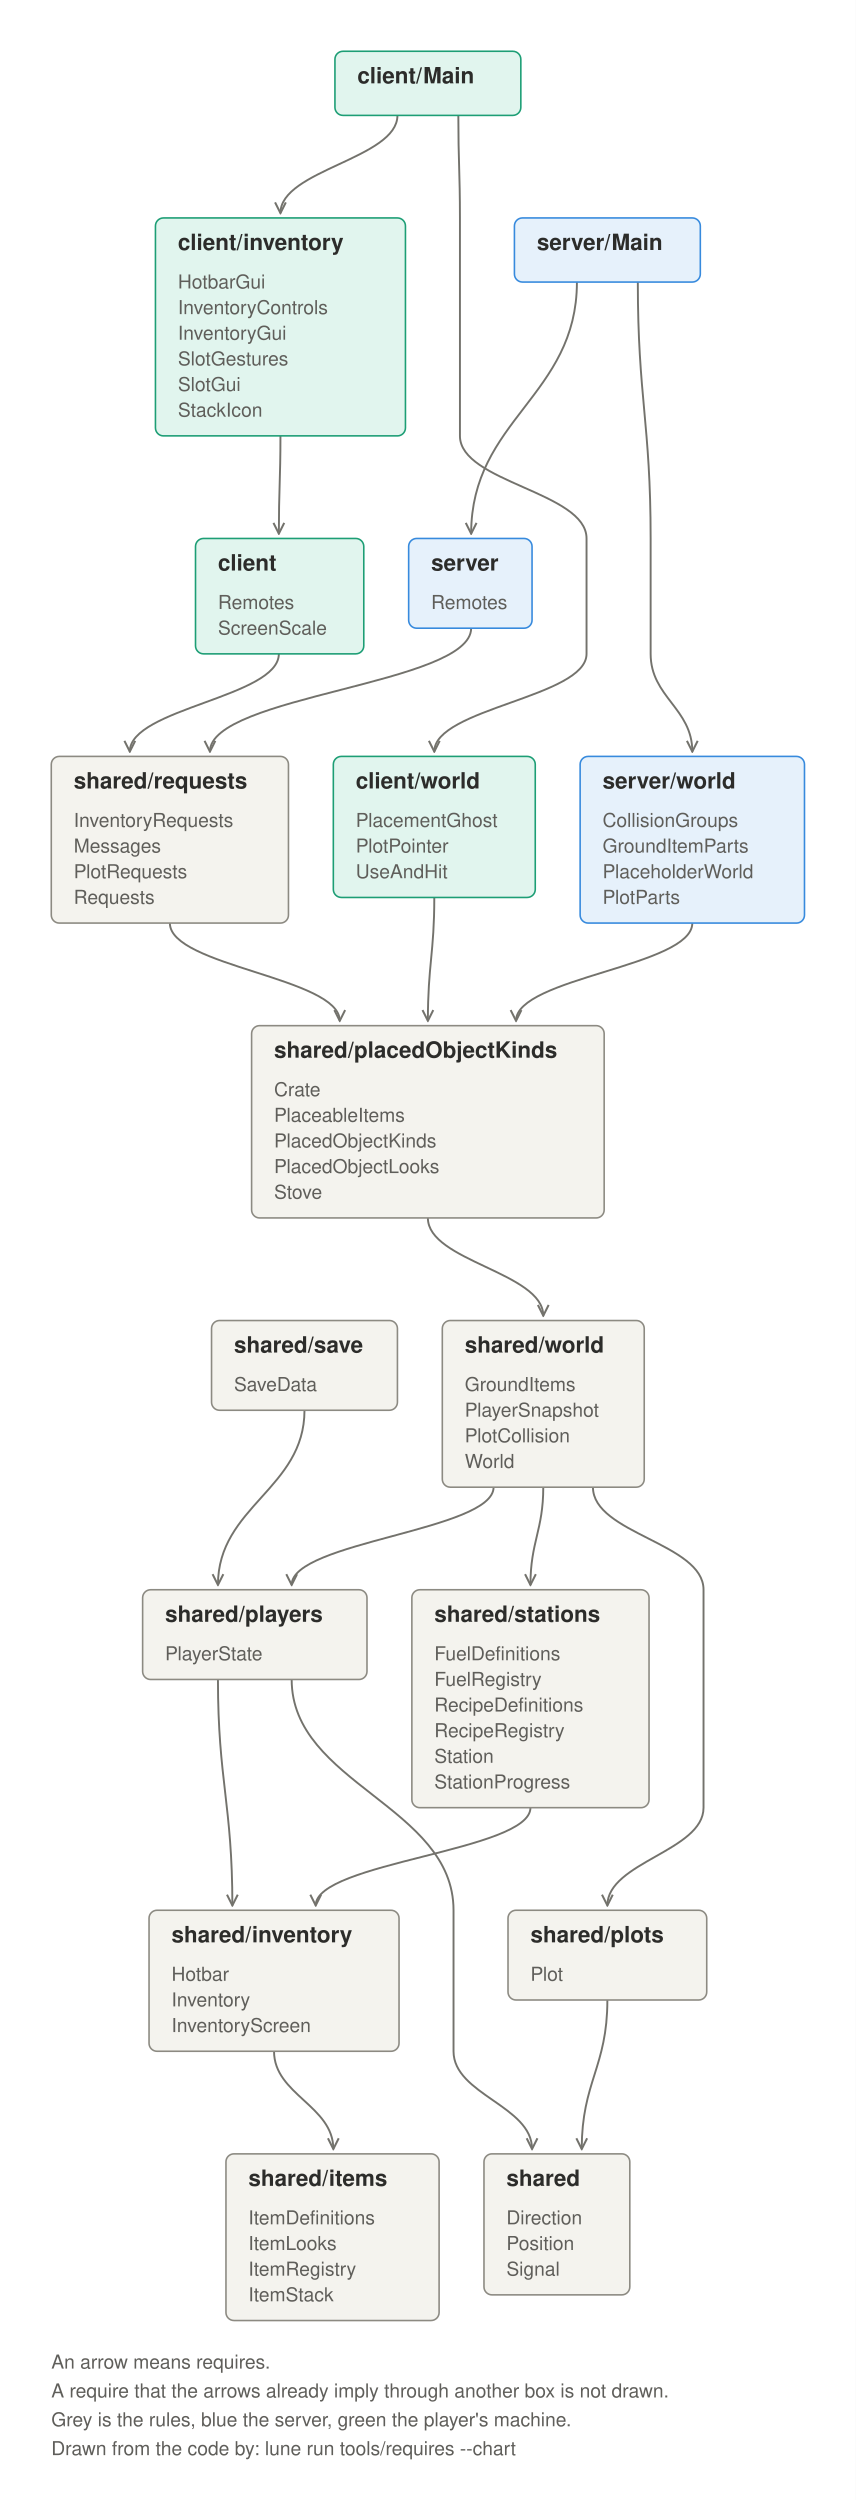
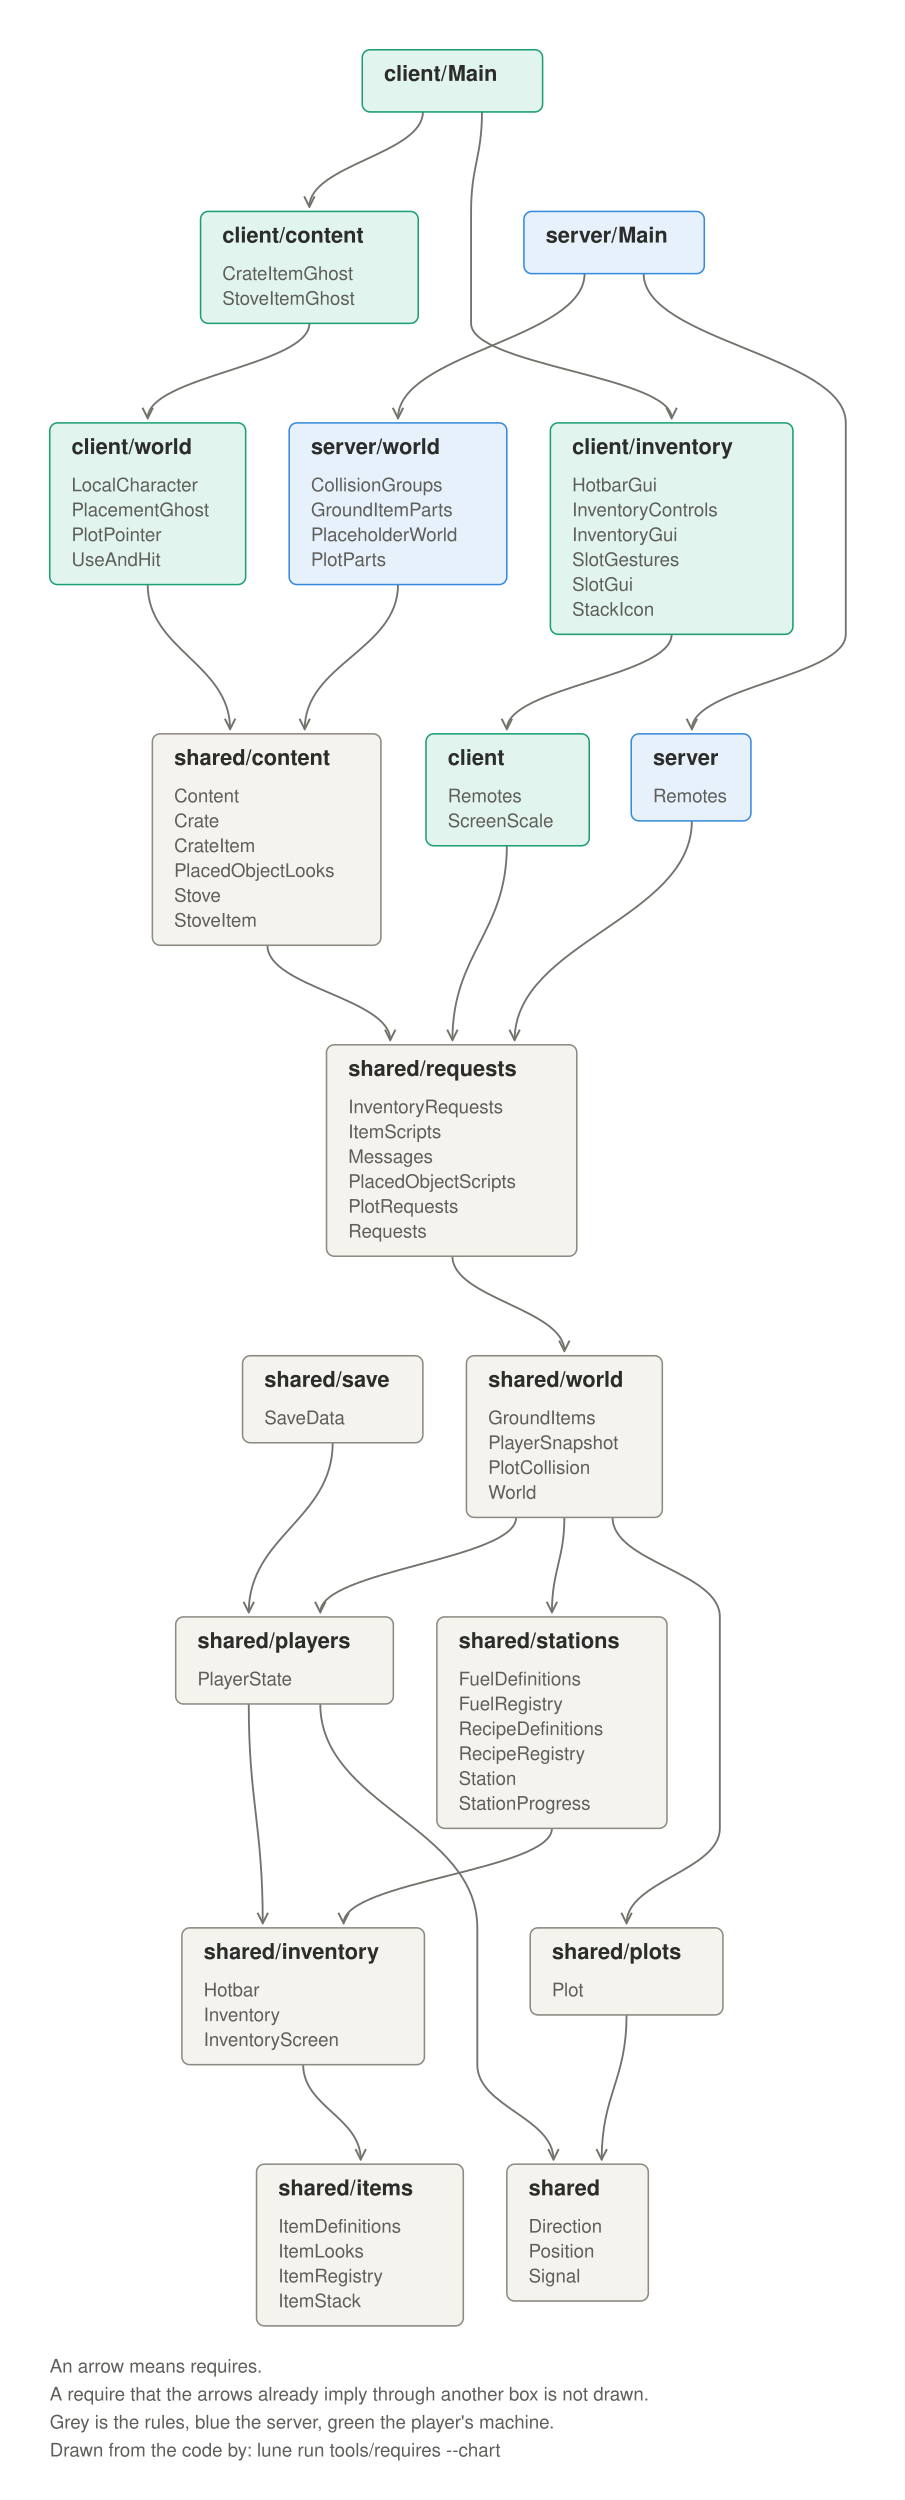
- <svg xmlns="http://www.w3.org/2000/svg" viewBox="0 0 534 1560" width="534" height="1560" font-family="Segoe UI, Helvetica, Arial, sans-serif">
+ <svg xmlns="http://www.w3.org/2000/svg" viewBox="0 0 582 1608" width="582" height="1608" font-family="Segoe UI, Helvetica, Arial, sans-serif">
  <defs>
    <marker id="arrow" viewBox="0 0 10 10" refX="9" refY="5" markerWidth="7" markerHeight="7" orient="auto">
      <path d="M1 1L9 5L1 9" fill="none" stroke="#73726c" stroke-width="1.5" />
    </marker>
  </defs>
-   <rect width="534" height="1560" fill="#ffffff" />
-   <path d="M174 408 C174 435 81 442 81 469" fill="none" stroke="#73726c" stroke-width="1.2" marker-end="url(#arrow)" />
-   <path d="M248 72 C248 99 175 106 175 133" fill="none" stroke="#73726c" stroke-width="1.2" marker-end="url(#arrow)" />
-   <path d="M286 72 C286 101 287 107 287 136 L287 272 C287 301 366 307 366 336 L366 408 C366 435 271 442 271 469" fill="none" stroke="#73726c" stroke-width="1.2" marker-end="url(#arrow)" />
-   <path d="M175 272 C175 299 174 306 174 333" fill="none" stroke="#73726c" stroke-width="1.2" marker-end="url(#arrow)" />
-   <path d="M271 560 C271 595 267 602 267 637" fill="none" stroke="#73726c" stroke-width="1.2" marker-end="url(#arrow)" />
-   <path d="M294 392 C294 427 131 434 131 469" fill="none" stroke="#73726c" stroke-width="1.2" marker-end="url(#arrow)" />
-   <path d="M360 176 C360 247 294 262 294 333" fill="none" stroke="#73726c" stroke-width="1.2" marker-end="url(#arrow)" />
-   <path d="M398 176 C398 248 406 264 406 336 L406 408 C406 435 432 442 432 469" fill="none" stroke="#73726c" stroke-width="1.2" marker-end="url(#arrow)" />
-   <path d="M432 576 C432 603 322 610 322 637" fill="none" stroke="#73726c" stroke-width="1.2" marker-end="url(#arrow)" />
-   <path d="M171 1280 C171 1307 208 1314 208 1341" fill="none" stroke="#73726c" stroke-width="1.2" marker-end="url(#arrow)" />
-   <path d="M267 760 C267 787 339 794 339 821" fill="none" stroke="#73726c" stroke-width="1.2" marker-end="url(#arrow)" />
-   <path d="M182 1048 C182 1113 283 1127 283 1192 L283 1280 C283 1307 332 1314 332 1341" fill="none" stroke="#73726c" stroke-width="1.2" marker-end="url(#arrow)" />
-   <path d="M136 1048 C136 1111 145 1126 145 1189" fill="none" stroke="#73726c" stroke-width="1.2" marker-end="url(#arrow)" />
-   <path d="M379 1248 C379 1290 363 1299 363 1341" fill="none" stroke="#73726c" stroke-width="1.2" marker-end="url(#arrow)" />
-   <path d="M106 576 C106 603 212 610 212 637" fill="none" stroke="#73726c" stroke-width="1.2" marker-end="url(#arrow)" />
-   <path d="M190 880 C190 929 136 940 136 989" fill="none" stroke="#73726c" stroke-width="1.2" marker-end="url(#arrow)" />
-   <path d="M331 1128 C331 1155 197 1162 197 1189" fill="none" stroke="#73726c" stroke-width="1.2" marker-end="url(#arrow)" />
-   <path d="M308 928 C308 955 182 962 182 989" fill="none" stroke="#73726c" stroke-width="1.2" marker-end="url(#arrow)" />
-   <path d="M370 928 C370 957 439 963 439 992 L439 1128 C439 1155 379 1162 379 1189" fill="none" stroke="#73726c" stroke-width="1.2" marker-end="url(#arrow)" />
-   <path d="M339 928 C339 955 331 962 331 989" fill="none" stroke="#73726c" stroke-width="1.2" marker-end="url(#arrow)" />
-   <rect x="122" y="336" width="105" height="72" rx="5" fill="#e1f5ee" stroke="#1d9e75" />
-   <text x="136" y="356" font-size="14" font-weight="600" fill="#2c2c2a">client</text>
-   <text x="136" y="380" font-size="12" fill="#5f5e5a">Remotes</text>
-   <text x="136" y="396" font-size="12" fill="#5f5e5a">ScreenScale</text>
-   <rect x="209" y="32" width="116" height="40" rx="5" fill="#e1f5ee" stroke="#1d9e75" />
-   <text x="223" y="52" font-size="14" font-weight="600" fill="#2c2c2a">client/Main</text>
-   <rect x="97" y="136" width="156" height="136" rx="5" fill="#e1f5ee" stroke="#1d9e75" />
-   <text x="111" y="156" font-size="14" font-weight="600" fill="#2c2c2a">client/inventory</text>
-   <text x="111" y="180" font-size="12" fill="#5f5e5a">HotbarGui</text>
-   <text x="111" y="196" font-size="12" fill="#5f5e5a">InventoryControls</text>
-   <text x="111" y="212" font-size="12" fill="#5f5e5a">InventoryGui</text>
-   <text x="111" y="228" font-size="12" fill="#5f5e5a">SlotGestures</text>
-   <text x="111" y="244" font-size="12" fill="#5f5e5a">SlotGui</text>
-   <text x="111" y="260" font-size="12" fill="#5f5e5a">StackIcon</text>
-   <rect x="208" y="472" width="126" height="88" rx="5" fill="#e1f5ee" stroke="#1d9e75" />
-   <text x="222" y="492" font-size="14" font-weight="600" fill="#2c2c2a">client/world</text>
-   <text x="222" y="516" font-size="12" fill="#5f5e5a">PlacementGhost</text>
-   <text x="222" y="532" font-size="12" fill="#5f5e5a">PlotPointer</text>
-   <text x="222" y="548" font-size="12" fill="#5f5e5a">UseAndHit</text>
-   <rect x="255" y="336" width="77" height="56" rx="5" fill="#e6f1fb" stroke="#378add" />
-   <text x="269" y="356" font-size="14" font-weight="600" fill="#2c2c2a">server</text>
-   <text x="269" y="380" font-size="12" fill="#5f5e5a">Remotes</text>
-   <rect x="321" y="136" width="116" height="40" rx="5" fill="#e6f1fb" stroke="#378add" />
-   <text x="335" y="156" font-size="14" font-weight="600" fill="#2c2c2a">server/Main</text>
-   <rect x="362" y="472" width="140" height="104" rx="5" fill="#e6f1fb" stroke="#378add" />
-   <text x="376" y="492" font-size="14" font-weight="600" fill="#2c2c2a">server/world</text>
-   <text x="376" y="516" font-size="12" fill="#5f5e5a">CollisionGroups</text>
-   <text x="376" y="532" font-size="12" fill="#5f5e5a">GroundItemParts</text>
-   <text x="376" y="548" font-size="12" fill="#5f5e5a">PlaceholderWorld</text>
-   <text x="376" y="564" font-size="12" fill="#5f5e5a">PlotParts</text>
-   <rect x="302" y="1344" width="91" height="88" rx="5" fill="#f4f3ee" stroke="#8c8a82" />
-   <text x="316" y="1364" font-size="14" font-weight="600" fill="#2c2c2a">shared</text>
-   <text x="316" y="1388" font-size="12" fill="#5f5e5a">Direction</text>
-   <text x="316" y="1404" font-size="12" fill="#5f5e5a">Position</text>
-   <text x="316" y="1420" font-size="12" fill="#5f5e5a">Signal</text>
-   <rect x="93" y="1192" width="156" height="88" rx="5" fill="#f4f3ee" stroke="#8c8a82" />
-   <text x="107" y="1212" font-size="14" font-weight="600" fill="#2c2c2a">shared/inventory</text>
-   <text x="107" y="1236" font-size="12" fill="#5f5e5a">Hotbar</text>
-   <text x="107" y="1252" font-size="12" fill="#5f5e5a">Inventory</text>
-   <text x="107" y="1268" font-size="12" fill="#5f5e5a">InventoryScreen</text>
-   <rect x="141" y="1344" width="133" height="104" rx="5" fill="#f4f3ee" stroke="#8c8a82" />
-   <text x="155" y="1364" font-size="14" font-weight="600" fill="#2c2c2a">shared/items</text>
-   <text x="155" y="1388" font-size="12" fill="#5f5e5a">ItemDefinitions</text>
-   <text x="155" y="1404" font-size="12" fill="#5f5e5a">ItemLooks</text>
-   <text x="155" y="1420" font-size="12" fill="#5f5e5a">ItemRegistry</text>
-   <text x="155" y="1436" font-size="12" fill="#5f5e5a">ItemStack</text>
-   <rect x="157" y="640" width="220" height="120" rx="5" fill="#f4f3ee" stroke="#8c8a82" />
-   <text x="171" y="660" font-size="14" font-weight="600" fill="#2c2c2a">shared/placedObjectKinds</text>
-   <text x="171" y="684" font-size="12" fill="#5f5e5a">Crate</text>
-   <text x="171" y="700" font-size="12" fill="#5f5e5a">PlaceableItems</text>
-   <text x="171" y="716" font-size="12" fill="#5f5e5a">PlacedObjectKinds</text>
-   <text x="171" y="732" font-size="12" fill="#5f5e5a">PlacedObjectLooks</text>
-   <text x="171" y="748" font-size="12" fill="#5f5e5a">Stove</text>
-   <rect x="89" y="992" width="140" height="56" rx="5" fill="#f4f3ee" stroke="#8c8a82" />
-   <text x="103" y="1012" font-size="14" font-weight="600" fill="#2c2c2a">shared/players</text>
-   <text x="103" y="1036" font-size="12" fill="#5f5e5a">PlayerState</text>
-   <rect x="317" y="1192" width="124" height="56" rx="5" fill="#f4f3ee" stroke="#8c8a82" />
-   <text x="331" y="1212" font-size="14" font-weight="600" fill="#2c2c2a">shared/plots</text>
-   <text x="331" y="1236" font-size="12" fill="#5f5e5a">Plot</text>
-   <rect x="32" y="472" width="148" height="104" rx="5" fill="#f4f3ee" stroke="#8c8a82" />
-   <text x="46" y="492" font-size="14" font-weight="600" fill="#2c2c2a">shared/requests</text>
-   <text x="46" y="516" font-size="12" fill="#5f5e5a">InventoryRequests</text>
-   <text x="46" y="532" font-size="12" fill="#5f5e5a">Messages</text>
-   <text x="46" y="548" font-size="12" fill="#5f5e5a">PlotRequests</text>
-   <text x="46" y="564" font-size="12" fill="#5f5e5a">Requests</text>
-   <rect x="132" y="824" width="116" height="56" rx="5" fill="#f4f3ee" stroke="#8c8a82" />
-   <text x="146" y="844" font-size="14" font-weight="600" fill="#2c2c2a">shared/save</text>
-   <text x="146" y="868" font-size="12" fill="#5f5e5a">SaveData</text>
-   <rect x="257" y="992" width="148" height="136" rx="5" fill="#f4f3ee" stroke="#8c8a82" />
-   <text x="271" y="1012" font-size="14" font-weight="600" fill="#2c2c2a">shared/stations</text>
-   <text x="271" y="1036" font-size="12" fill="#5f5e5a">FuelDefinitions</text>
-   <text x="271" y="1052" font-size="12" fill="#5f5e5a">FuelRegistry</text>
-   <text x="271" y="1068" font-size="12" fill="#5f5e5a">RecipeDefinitions</text>
-   <text x="271" y="1084" font-size="12" fill="#5f5e5a">RecipeRegistry</text>
-   <text x="271" y="1100" font-size="12" fill="#5f5e5a">Station</text>
-   <text x="271" y="1116" font-size="12" fill="#5f5e5a">StationProgress</text>
-   <rect x="276" y="824" width="126" height="104" rx="5" fill="#f4f3ee" stroke="#8c8a82" />
-   <text x="290" y="844" font-size="14" font-weight="600" fill="#2c2c2a">shared/world</text>
-   <text x="290" y="868" font-size="12" fill="#5f5e5a">GroundItems</text>
-   <text x="290" y="884" font-size="12" fill="#5f5e5a">PlayerSnapshot</text>
-   <text x="290" y="900" font-size="12" fill="#5f5e5a">PlotCollision</text>
-   <text x="290" y="916" font-size="12" fill="#5f5e5a">World</text>
-   <text x="32" y="1478" font-size="12" fill="#5f5e5a">An arrow means requires.</text>
-   <text x="32" y="1496" font-size="12" fill="#5f5e5a">A require that the arrows already imply through another box is not drawn.</text>
-   <text x="32" y="1514" font-size="12" fill="#5f5e5a">Grey is the rules, blue the server, green the player's machine.</text>
-   <text x="32" y="1532" font-size="12" fill="#5f5e5a">Drawn from the code by: lune run tools/requires --chart</text>
+   <rect width="582" height="1608" fill="#ffffff" />
+   <path d="M326 544 C326 600 291 613 291 669" fill="none" stroke="#73726c" stroke-width="1.2" marker-end="url(#arrow)" />
+   <path d="M272 72 C272 99 199 106 199 133" fill="none" stroke="#73726c" stroke-width="1.2" marker-end="url(#arrow)" />
+   <path d="M310 72 C310 101 303 107 303 136 L303 208 C303 235 432 242 432 269" fill="none" stroke="#73726c" stroke-width="1.2" marker-end="url(#arrow)" />
+   <path d="M199 208 C199 235 95 242 95 269" fill="none" stroke="#73726c" stroke-width="1.2" marker-end="url(#arrow)" />
+   <path d="M432 408 C432 435 326 442 326 469" fill="none" stroke="#73726c" stroke-width="1.2" marker-end="url(#arrow)" />
+   <path d="M95 376 C95 418 148 427 148 469" fill="none" stroke="#73726c" stroke-width="1.2" marker-end="url(#arrow)" />
+   <path d="M445 528 C445 591 331 606 331 669" fill="none" stroke="#73726c" stroke-width="1.2" marker-end="url(#arrow)" />
+   <path d="M414 176 C414 219 544 229 544 272 L544 408 C544 435 445 442 445 469" fill="none" stroke="#73726c" stroke-width="1.2" marker-end="url(#arrow)" />
+   <path d="M376 176 C376 218 256 227 256 269" fill="none" stroke="#73726c" stroke-width="1.2" marker-end="url(#arrow)" />
+   <path d="M256 376 C256 418 196 427 196 469" fill="none" stroke="#73726c" stroke-width="1.2" marker-end="url(#arrow)" />
+   <path d="M172 608 C172 635 251 642 251 669" fill="none" stroke="#73726c" stroke-width="1.2" marker-end="url(#arrow)" />
+   <path d="M195 1328 C195 1355 232 1362 232 1389" fill="none" stroke="#73726c" stroke-width="1.2" marker-end="url(#arrow)" />
+   <path d="M206 1096 C206 1161 307 1175 307 1240 L307 1328 C307 1355 356 1362 356 1389" fill="none" stroke="#73726c" stroke-width="1.2" marker-end="url(#arrow)" />
+   <path d="M160 1096 C160 1159 169 1174 169 1237" fill="none" stroke="#73726c" stroke-width="1.2" marker-end="url(#arrow)" />
+   <path d="M403 1296 C403 1338 387 1347 387 1389" fill="none" stroke="#73726c" stroke-width="1.2" marker-end="url(#arrow)" />
+   <path d="M291 808 C291 835 363 842 363 869" fill="none" stroke="#73726c" stroke-width="1.2" marker-end="url(#arrow)" />
+   <path d="M214 928 C214 977 160 988 160 1037" fill="none" stroke="#73726c" stroke-width="1.2" marker-end="url(#arrow)" />
+   <path d="M355 1176 C355 1203 221 1210 221 1237" fill="none" stroke="#73726c" stroke-width="1.2" marker-end="url(#arrow)" />
+   <path d="M332 976 C332 1003 206 1010 206 1037" fill="none" stroke="#73726c" stroke-width="1.2" marker-end="url(#arrow)" />
+   <path d="M394 976 C394 1005 463 1011 463 1040 L463 1176 C463 1203 403 1210 403 1237" fill="none" stroke="#73726c" stroke-width="1.2" marker-end="url(#arrow)" />
+   <path d="M363 976 C363 1003 355 1010 355 1037" fill="none" stroke="#73726c" stroke-width="1.2" marker-end="url(#arrow)" />
+   <rect x="274" y="472" width="105" height="72" rx="5" fill="#e1f5ee" stroke="#1d9e75" />
+   <text x="288" y="492" font-size="14" font-weight="600" fill="#2c2c2a">client</text>
+   <text x="288" y="516" font-size="12" fill="#5f5e5a">Remotes</text>
+   <text x="288" y="532" font-size="12" fill="#5f5e5a">ScreenScale</text>
+   <rect x="233" y="32" width="116" height="40" rx="5" fill="#e1f5ee" stroke="#1d9e75" />
+   <text x="247" y="52" font-size="14" font-weight="600" fill="#2c2c2a">client/Main</text>
+   <rect x="129" y="136" width="140" height="72" rx="5" fill="#e1f5ee" stroke="#1d9e75" />
+   <text x="143" y="156" font-size="14" font-weight="600" fill="#2c2c2a">client/content</text>
+   <text x="143" y="180" font-size="12" fill="#5f5e5a">CrateItemGhost</text>
+   <text x="143" y="196" font-size="12" fill="#5f5e5a">StoveItemGhost</text>
+   <rect x="354" y="272" width="156" height="136" rx="5" fill="#e1f5ee" stroke="#1d9e75" />
+   <text x="368" y="292" font-size="14" font-weight="600" fill="#2c2c2a">client/inventory</text>
+   <text x="368" y="316" font-size="12" fill="#5f5e5a">HotbarGui</text>
+   <text x="368" y="332" font-size="12" fill="#5f5e5a">InventoryControls</text>
+   <text x="368" y="348" font-size="12" fill="#5f5e5a">InventoryGui</text>
+   <text x="368" y="364" font-size="12" fill="#5f5e5a">SlotGestures</text>
+   <text x="368" y="380" font-size="12" fill="#5f5e5a">SlotGui</text>
+   <text x="368" y="396" font-size="12" fill="#5f5e5a">StackIcon</text>
+   <rect x="32" y="272" width="126" height="104" rx="5" fill="#e1f5ee" stroke="#1d9e75" />
+   <text x="46" y="292" font-size="14" font-weight="600" fill="#2c2c2a">client/world</text>
+   <text x="46" y="316" font-size="12" fill="#5f5e5a">LocalCharacter</text>
+   <text x="46" y="332" font-size="12" fill="#5f5e5a">PlacementGhost</text>
+   <text x="46" y="348" font-size="12" fill="#5f5e5a">PlotPointer</text>
+   <text x="46" y="364" font-size="12" fill="#5f5e5a">UseAndHit</text>
+   <rect x="406" y="472" width="77" height="56" rx="5" fill="#e6f1fb" stroke="#378add" />
+   <text x="420" y="492" font-size="14" font-weight="600" fill="#2c2c2a">server</text>
+   <text x="420" y="516" font-size="12" fill="#5f5e5a">Remotes</text>
+   <rect x="337" y="136" width="116" height="40" rx="5" fill="#e6f1fb" stroke="#378add" />
+   <text x="351" y="156" font-size="14" font-weight="600" fill="#2c2c2a">server/Main</text>
+   <rect x="186" y="272" width="140" height="104" rx="5" fill="#e6f1fb" stroke="#378add" />
+   <text x="200" y="292" font-size="14" font-weight="600" fill="#2c2c2a">server/world</text>
+   <text x="200" y="316" font-size="12" fill="#5f5e5a">CollisionGroups</text>
+   <text x="200" y="332" font-size="12" fill="#5f5e5a">GroundItemParts</text>
+   <text x="200" y="348" font-size="12" fill="#5f5e5a">PlaceholderWorld</text>
+   <text x="200" y="364" font-size="12" fill="#5f5e5a">PlotParts</text>
+   <rect x="326" y="1392" width="91" height="88" rx="5" fill="#f4f3ee" stroke="#8c8a82" />
+   <text x="340" y="1412" font-size="14" font-weight="600" fill="#2c2c2a">shared</text>
+   <text x="340" y="1436" font-size="12" fill="#5f5e5a">Direction</text>
+   <text x="340" y="1452" font-size="12" fill="#5f5e5a">Position</text>
+   <text x="340" y="1468" font-size="12" fill="#5f5e5a">Signal</text>
+   <rect x="98" y="472" width="147" height="136" rx="5" fill="#f4f3ee" stroke="#8c8a82" />
+   <text x="112" y="492" font-size="14" font-weight="600" fill="#2c2c2a">shared/content</text>
+   <text x="112" y="516" font-size="12" fill="#5f5e5a">Content</text>
+   <text x="112" y="532" font-size="12" fill="#5f5e5a">Crate</text>
+   <text x="112" y="548" font-size="12" fill="#5f5e5a">CrateItem</text>
+   <text x="112" y="564" font-size="12" fill="#5f5e5a">PlacedObjectLooks</text>
+   <text x="112" y="580" font-size="12" fill="#5f5e5a">Stove</text>
+   <text x="112" y="596" font-size="12" fill="#5f5e5a">StoveItem</text>
+   <rect x="117" y="1240" width="156" height="88" rx="5" fill="#f4f3ee" stroke="#8c8a82" />
+   <text x="131" y="1260" font-size="14" font-weight="600" fill="#2c2c2a">shared/inventory</text>
+   <text x="131" y="1284" font-size="12" fill="#5f5e5a">Hotbar</text>
+   <text x="131" y="1300" font-size="12" fill="#5f5e5a">Inventory</text>
+   <text x="131" y="1316" font-size="12" fill="#5f5e5a">InventoryScreen</text>
+   <rect x="165" y="1392" width="133" height="104" rx="5" fill="#f4f3ee" stroke="#8c8a82" />
+   <text x="179" y="1412" font-size="14" font-weight="600" fill="#2c2c2a">shared/items</text>
+   <text x="179" y="1436" font-size="12" fill="#5f5e5a">ItemDefinitions</text>
+   <text x="179" y="1452" font-size="12" fill="#5f5e5a">ItemLooks</text>
+   <text x="179" y="1468" font-size="12" fill="#5f5e5a">ItemRegistry</text>
+   <text x="179" y="1484" font-size="12" fill="#5f5e5a">ItemStack</text>
+   <rect x="113" y="1040" width="140" height="56" rx="5" fill="#f4f3ee" stroke="#8c8a82" />
+   <text x="127" y="1060" font-size="14" font-weight="600" fill="#2c2c2a">shared/players</text>
+   <text x="127" y="1084" font-size="12" fill="#5f5e5a">PlayerState</text>
+   <rect x="341" y="1240" width="124" height="56" rx="5" fill="#f4f3ee" stroke="#8c8a82" />
+   <text x="355" y="1260" font-size="14" font-weight="600" fill="#2c2c2a">shared/plots</text>
+   <text x="355" y="1284" font-size="12" fill="#5f5e5a">Plot</text>
+   <rect x="210" y="672" width="161" height="136" rx="5" fill="#f4f3ee" stroke="#8c8a82" />
+   <text x="224" y="692" font-size="14" font-weight="600" fill="#2c2c2a">shared/requests</text>
+   <text x="224" y="716" font-size="12" fill="#5f5e5a">InventoryRequests</text>
+   <text x="224" y="732" font-size="12" fill="#5f5e5a">ItemScripts</text>
+   <text x="224" y="748" font-size="12" fill="#5f5e5a">Messages</text>
+   <text x="224" y="764" font-size="12" fill="#5f5e5a">PlacedObjectScripts</text>
+   <text x="224" y="780" font-size="12" fill="#5f5e5a">PlotRequests</text>
+   <text x="224" y="796" font-size="12" fill="#5f5e5a">Requests</text>
+   <rect x="156" y="872" width="116" height="56" rx="5" fill="#f4f3ee" stroke="#8c8a82" />
+   <text x="170" y="892" font-size="14" font-weight="600" fill="#2c2c2a">shared/save</text>
+   <text x="170" y="916" font-size="12" fill="#5f5e5a">SaveData</text>
+   <rect x="281" y="1040" width="148" height="136" rx="5" fill="#f4f3ee" stroke="#8c8a82" />
+   <text x="295" y="1060" font-size="14" font-weight="600" fill="#2c2c2a">shared/stations</text>
+   <text x="295" y="1084" font-size="12" fill="#5f5e5a">FuelDefinitions</text>
+   <text x="295" y="1100" font-size="12" fill="#5f5e5a">FuelRegistry</text>
+   <text x="295" y="1116" font-size="12" fill="#5f5e5a">RecipeDefinitions</text>
+   <text x="295" y="1132" font-size="12" fill="#5f5e5a">RecipeRegistry</text>
+   <text x="295" y="1148" font-size="12" fill="#5f5e5a">Station</text>
+   <text x="295" y="1164" font-size="12" fill="#5f5e5a">StationProgress</text>
+   <rect x="300" y="872" width="126" height="104" rx="5" fill="#f4f3ee" stroke="#8c8a82" />
+   <text x="314" y="892" font-size="14" font-weight="600" fill="#2c2c2a">shared/world</text>
+   <text x="314" y="916" font-size="12" fill="#5f5e5a">GroundItems</text>
+   <text x="314" y="932" font-size="12" fill="#5f5e5a">PlayerSnapshot</text>
+   <text x="314" y="948" font-size="12" fill="#5f5e5a">PlotCollision</text>
+   <text x="314" y="964" font-size="12" fill="#5f5e5a">World</text>
+   <text x="32" y="1526" font-size="12" fill="#5f5e5a">An arrow means requires.</text>
+   <text x="32" y="1544" font-size="12" fill="#5f5e5a">A require that the arrows already imply through another box is not drawn.</text>
+   <text x="32" y="1562" font-size="12" fill="#5f5e5a">Grey is the rules, blue the server, green the player's machine.</text>
+   <text x="32" y="1580" font-size="12" fill="#5f5e5a">Drawn from the code by: lune run tools/requires --chart</text>
</svg>
